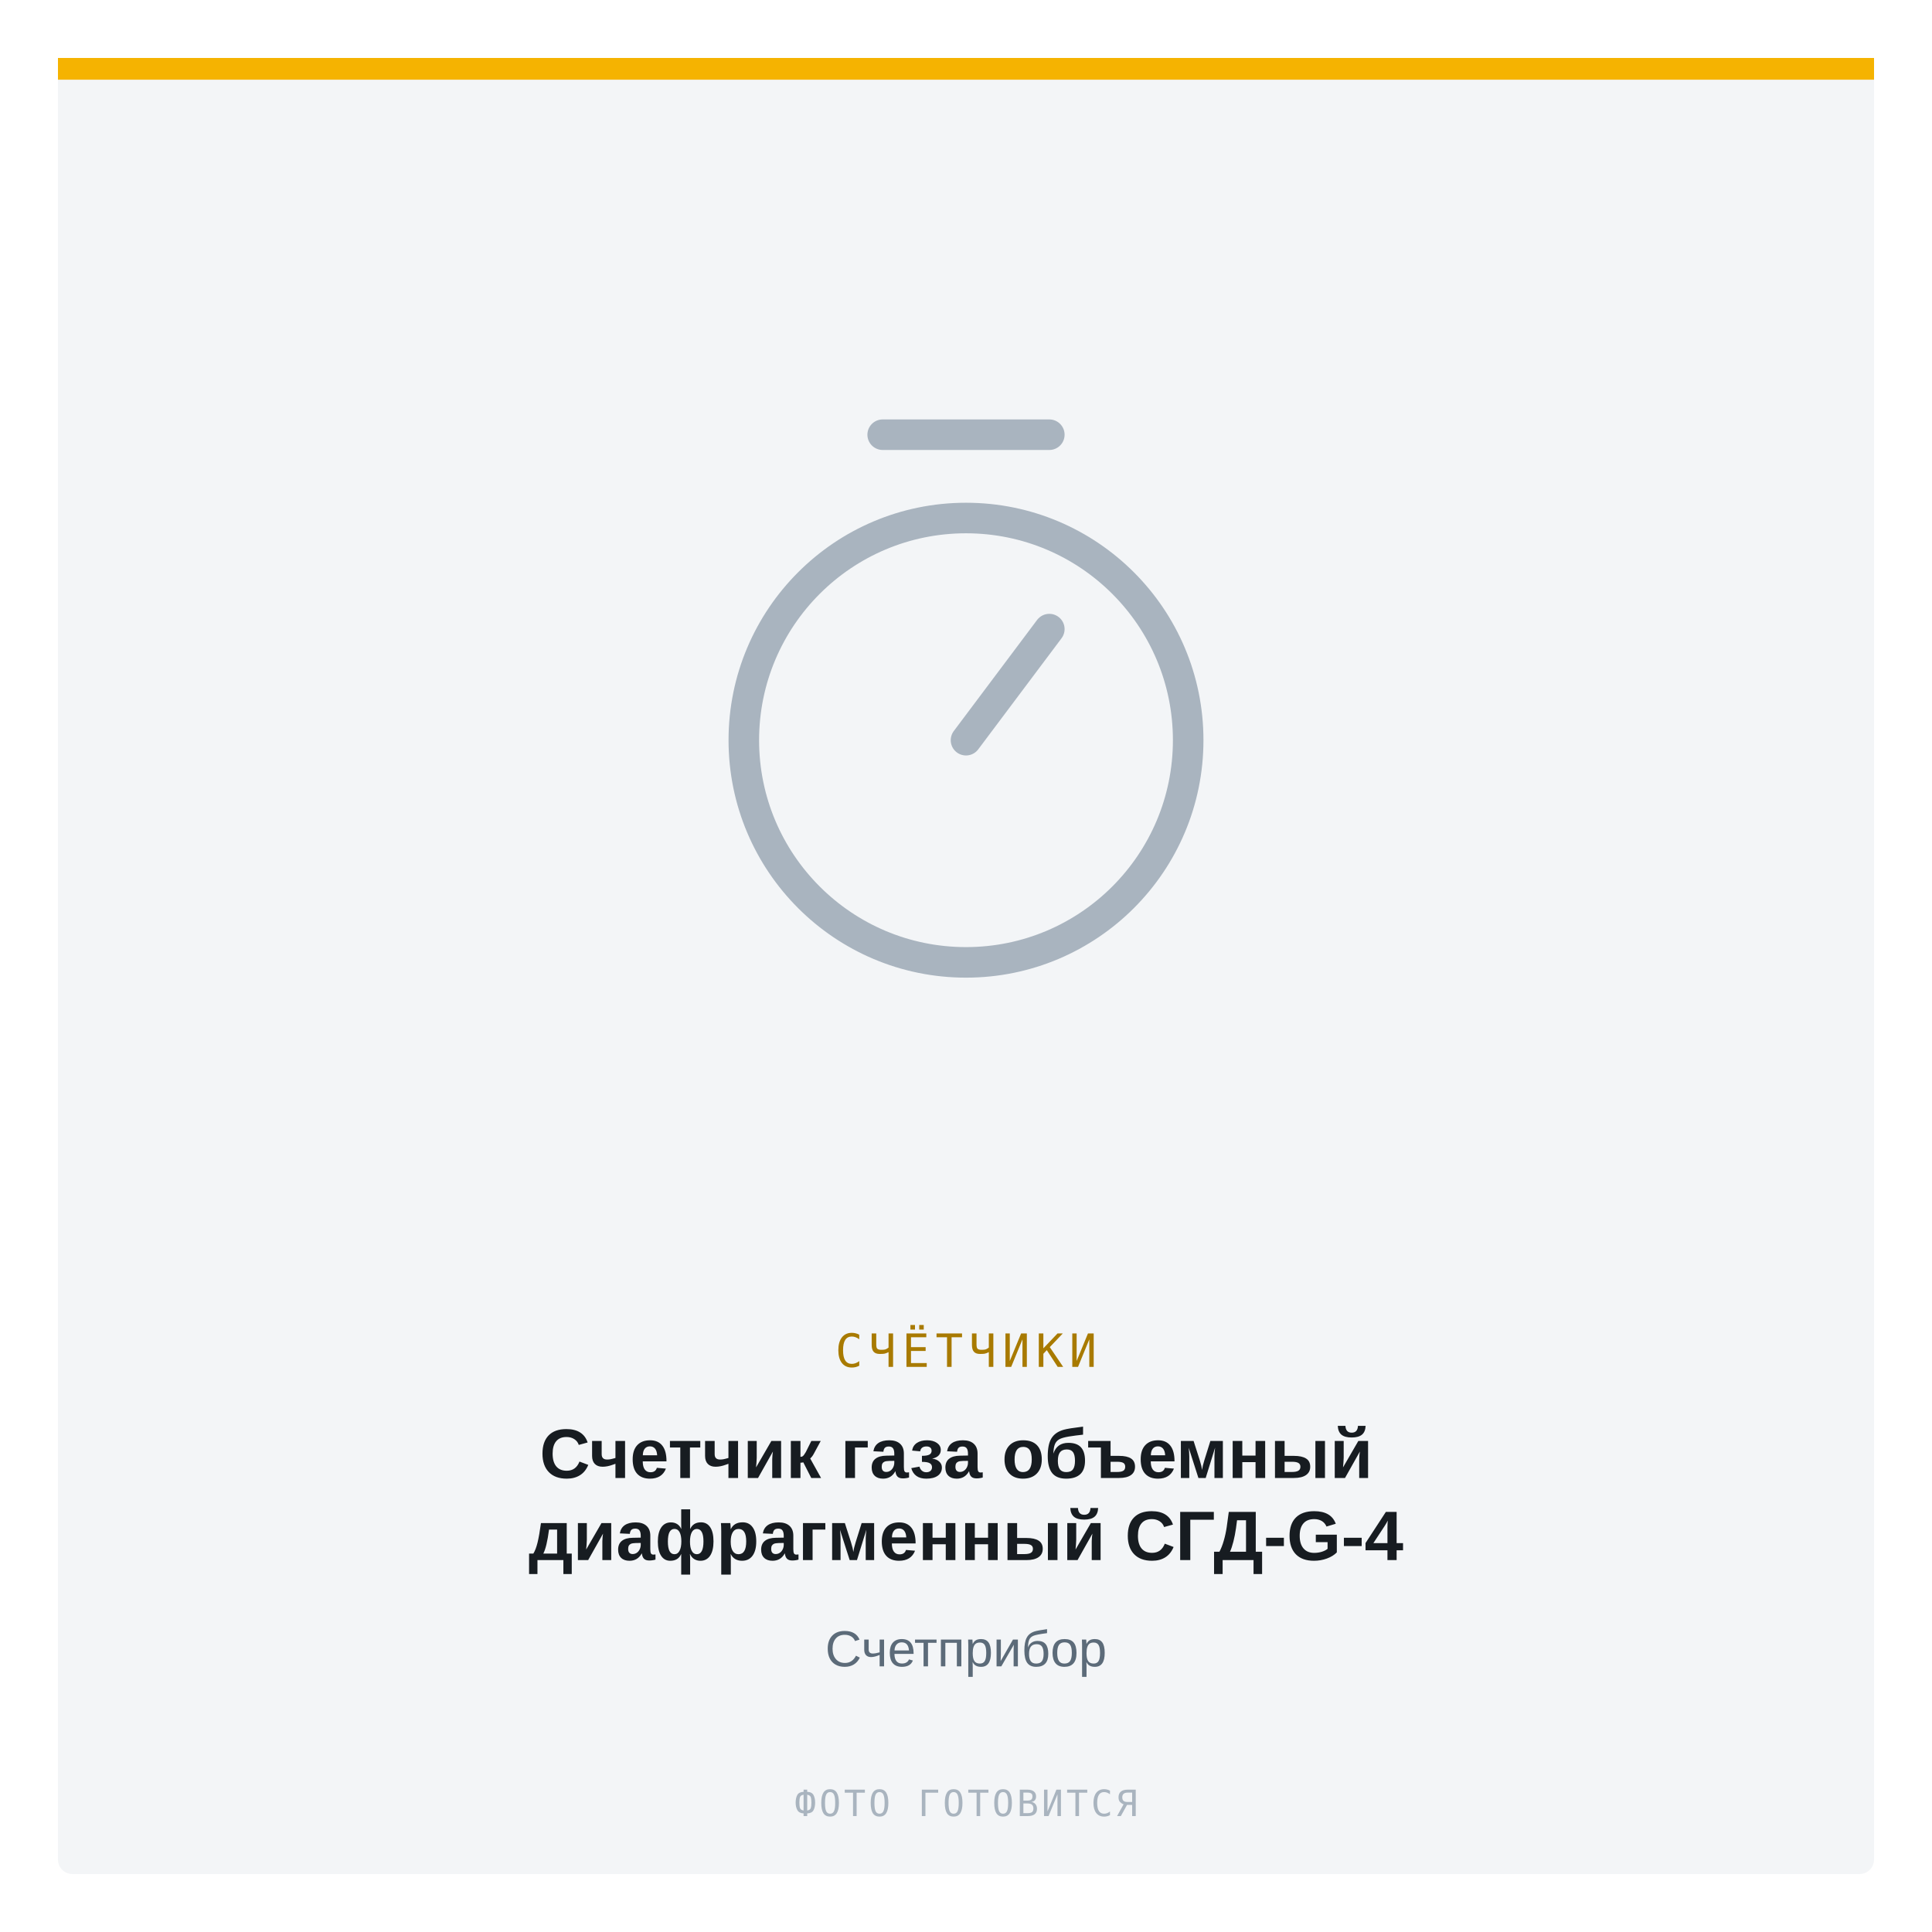
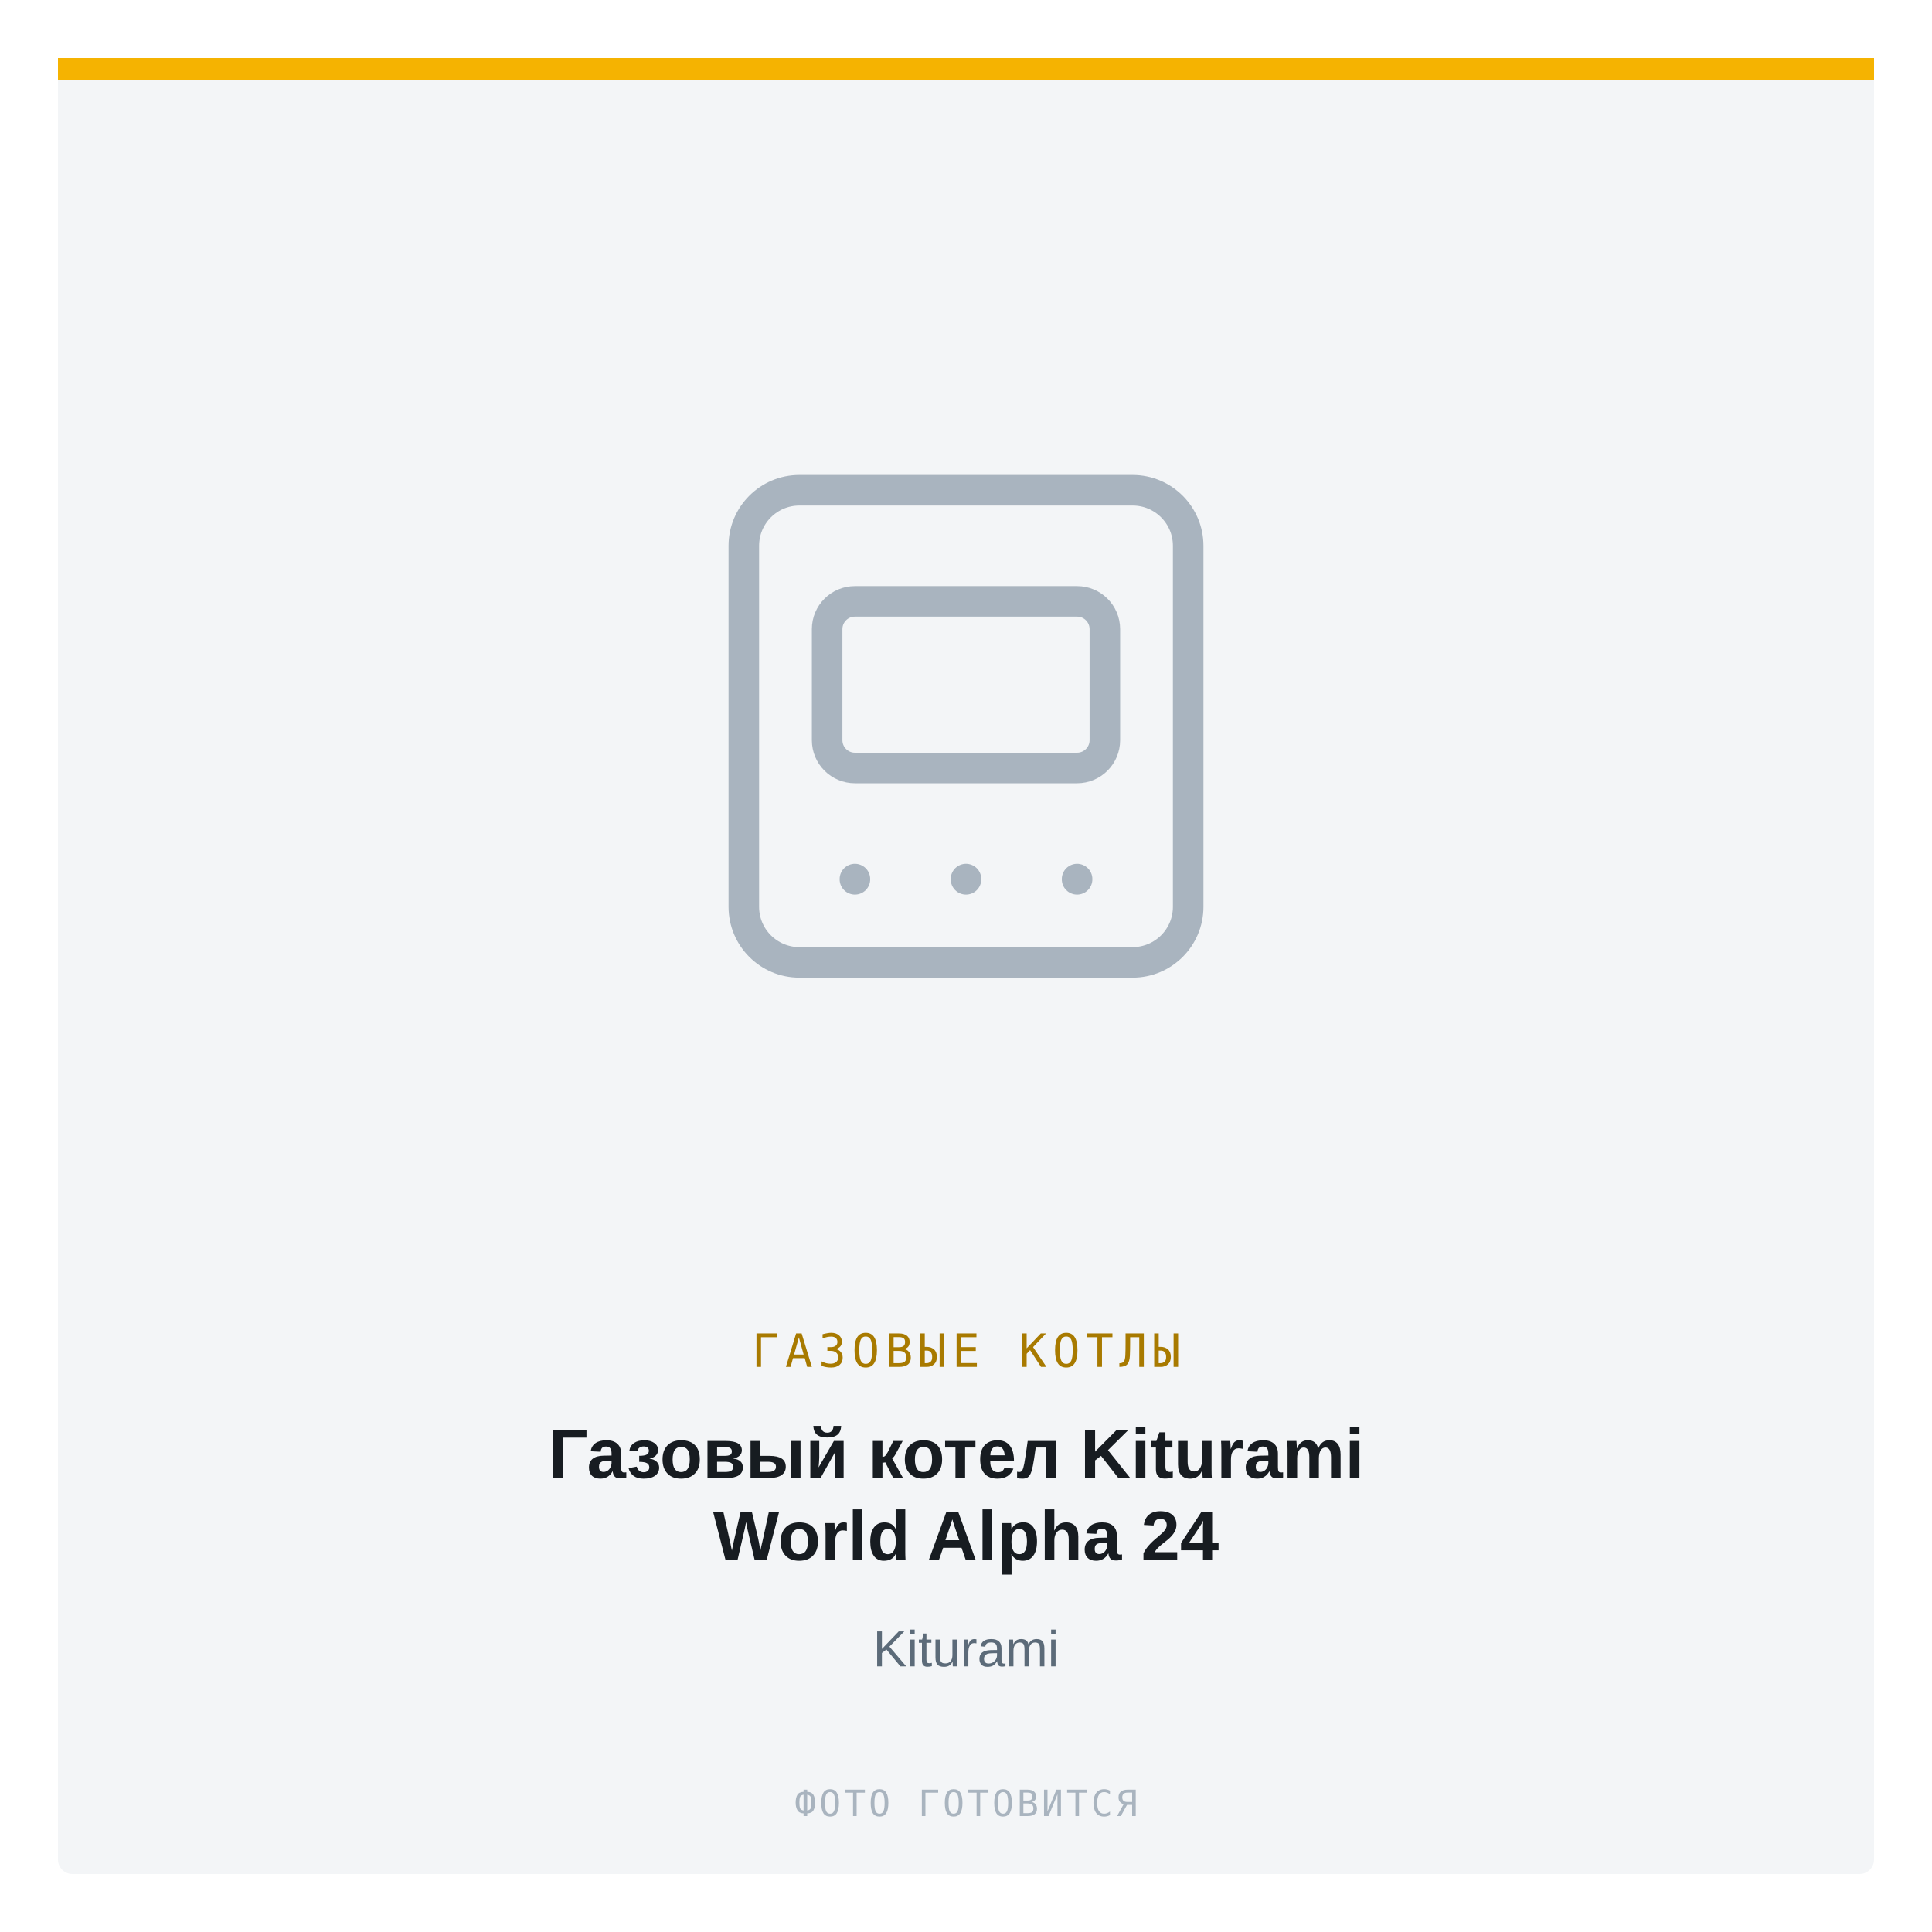
- <svg xmlns="http://www.w3.org/2000/svg" viewBox="0 0 800 800" width="800" height="800" role="img" aria-label="Счетчик газа объемный диафрагменный СГД-G-4">
+ <svg xmlns="http://www.w3.org/2000/svg" viewBox="0 0 800 800" width="800" height="800" role="img" aria-label="Газовый котел Kiturami World Alpha 24">
  <rect width="800" height="800" fill="#FFFFFF" />
  <rect x="24" y="24" width="752" height="752" rx="6" fill="#F3F5F7" />
  <rect x="24" y="24" width="752" height="9" rx="0" fill="#F5B301" />
  <g transform="translate(400 295) scale(11.5) translate(-12 -12)" fill="none" stroke="#A9B4BF" stroke-width="1.1" stroke-linecap="round" stroke-linejoin="round">
-     <circle cx="12" cy="13" r="8" />
-     <line x1="12" y1="13" x2="15" y2="9" />
-     <line x1="9" y1="2" x2="15" y2="2" />
+     <rect x="4" y="4" width="16" height="17" rx="2" />
+     <rect x="7" y="8" width="10" height="6" rx="1" />
+     <line x1="8" y1="18" x2="8" y2="18.01" />
+     <line x1="12" y1="18" x2="12" y2="18.01" />
+     <line x1="16" y1="18" x2="16" y2="18.01" />
  </g>
-   <text x="400" y="566" text-anchor="middle" font-family="'IBM Plex Mono', monospace" font-size="19" letter-spacing="2.4" fill="#A87A00">СЧЁТЧИКИ</text>
+   <text x="400" y="566" text-anchor="middle" font-family="'IBM Plex Mono', monospace" font-size="19" letter-spacing="2.4" fill="#A87A00">ГАЗОВЫЕ КОТЛЫ</text>
  <text x="400" y="612" text-anchor="middle" font-family="'IBM Plex Sans', Arial, sans-serif" font-size="29" font-weight="700" fill="#171C21">
-     <tspan x="400" dy="0">Счетчик газа объемный</tspan>
-     <tspan x="400" dy="34">диафрагменный СГД-G-4</tspan>
+     <tspan x="400" dy="0">Газовый котел Kiturami</tspan>
+     <tspan x="400" dy="34">World Alpha 24</tspan>
  </text>
-   <text x="400" y="690" text-anchor="middle" font-family="'IBM Plex Sans', Arial, sans-serif" font-size="21" fill="#5C6B79">Счетприбор</text>
+   <text x="400" y="690" text-anchor="middle" font-family="'IBM Plex Sans', Arial, sans-serif" font-size="21" fill="#5C6B79">Kiturami</text>
  <text x="400" y="752" text-anchor="middle" font-family="'IBM Plex Mono', monospace" font-size="15" letter-spacing="1.2" fill="#A9B4BF">ФОТО ГОТОВИТСЯ</text>
</svg>
